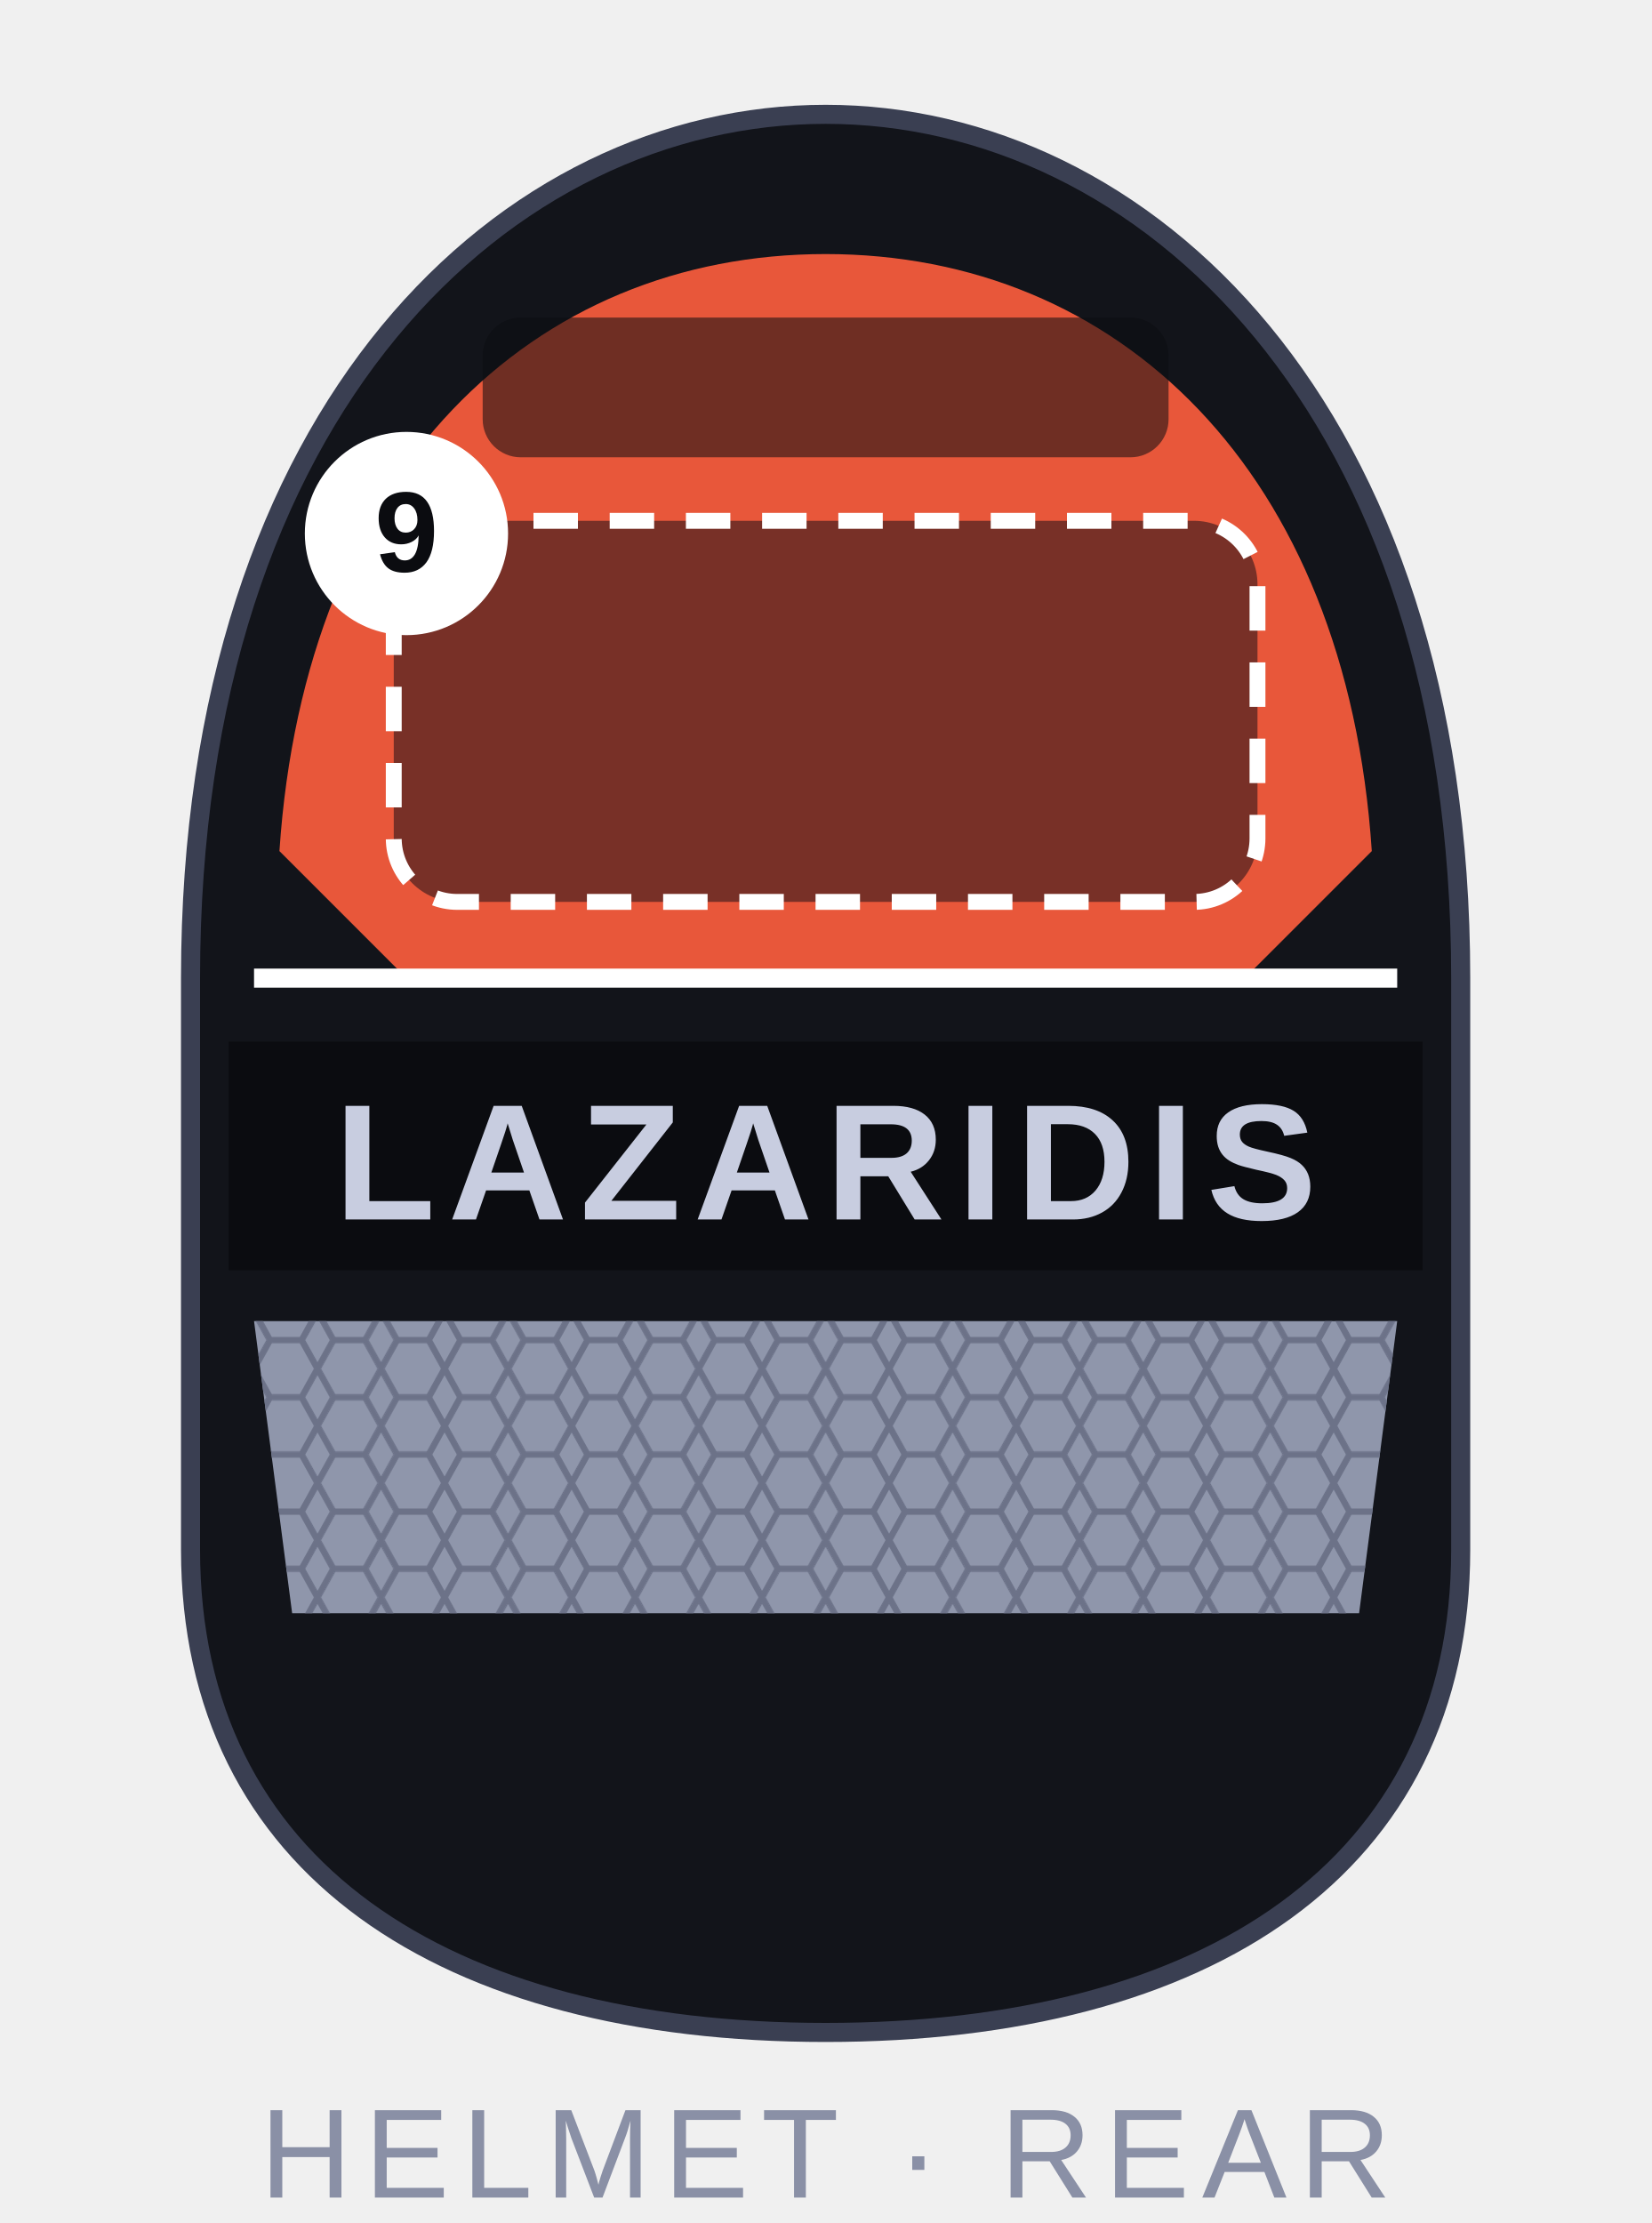
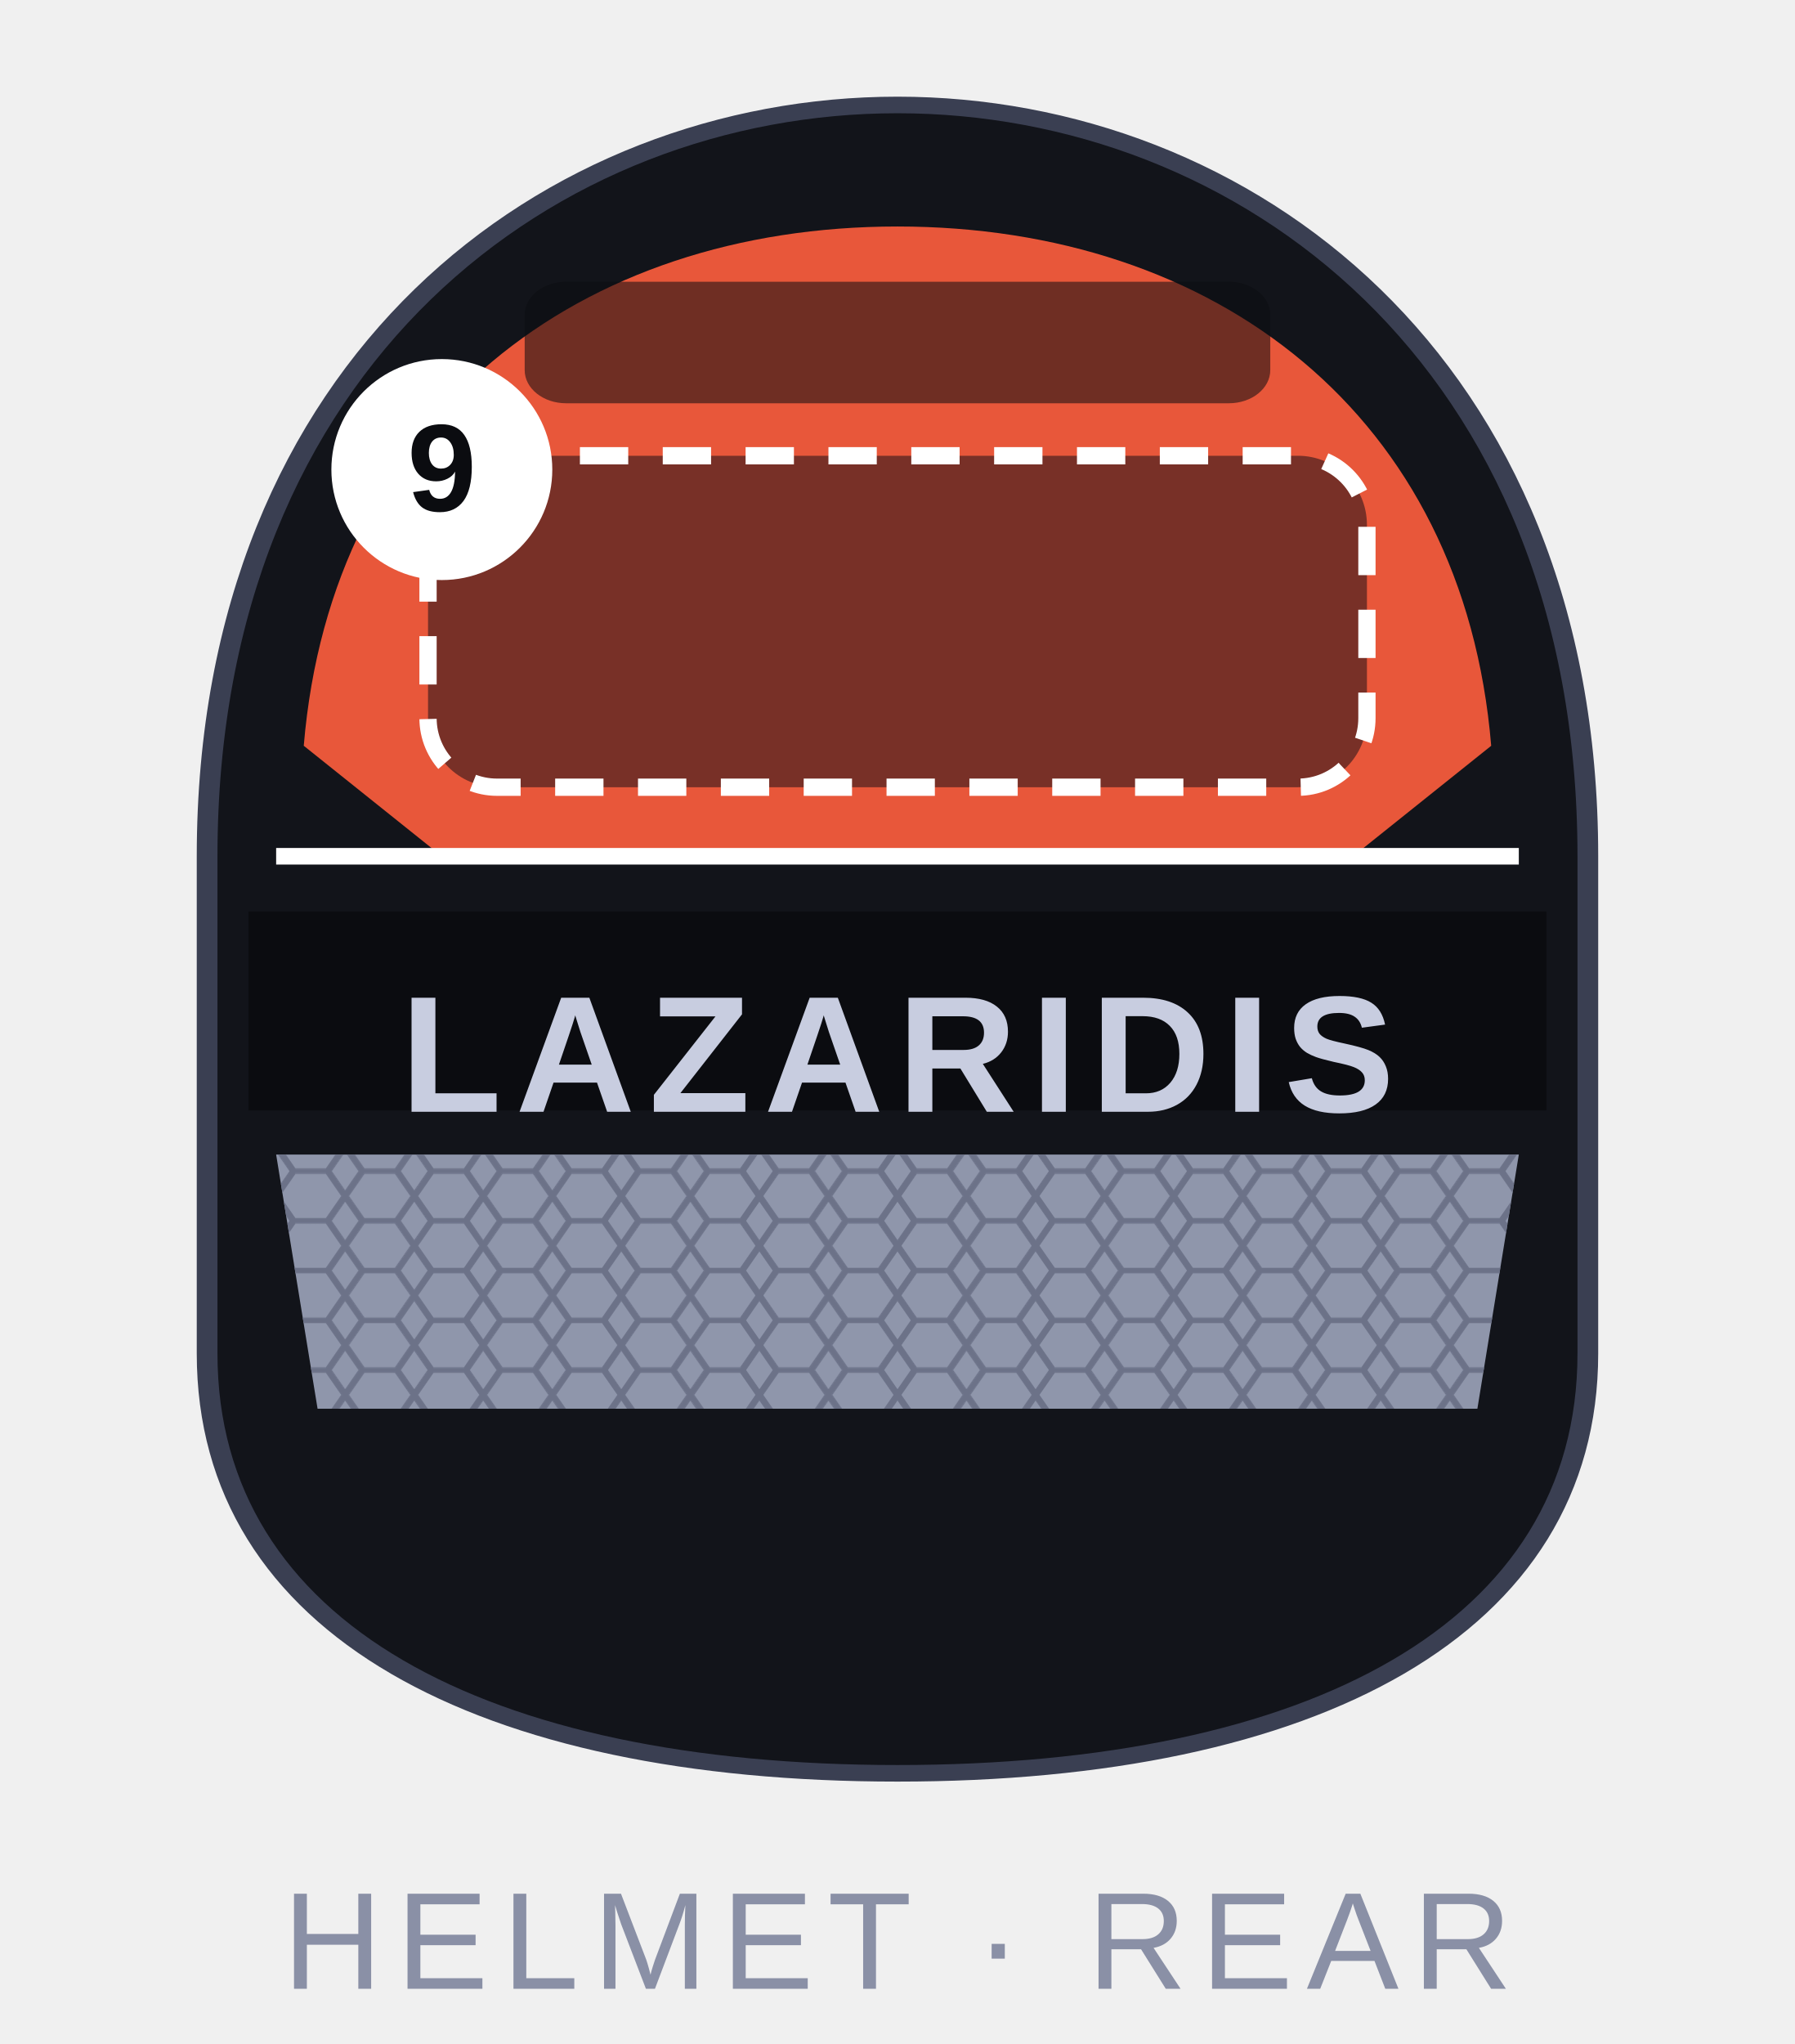
- <svg xmlns="http://www.w3.org/2000/svg" viewBox="0 0 260 350" role="img" aria-label="Helmet rear view: area 9">
+ <svg xmlns="http://www.w3.org/2000/svg" viewBox="0 0 260 296" role="img" aria-label="Helmet rear view: area 9">
  <g transform="translate(0 4)">
    <defs>
      <pattern id="hx" width="10" height="9" patternUnits="userSpaceOnUse">
        <path d="M0 4.5L2.5 0H7.5L10 4.5L7.5 9H2.5Z" fill="none" stroke="#6c7288" stroke-width="1" />
      </pattern>
    </defs>
-     <path d="M30 150C30 60 80 14 130 14C180 14 230 60 230 150L230 240C230 290 190 316 130 316C70 316 30 290 30 240Z" fill="#12141a" stroke="#3a3f52" stroke-width="3" />
-     <path d="M44 130C48 70 84 36 130 36C176 36 212 70 216 130L196 150H64Z" fill="#E8573A" />
-     <path d="M40 150H220" stroke="#fff" stroke-width="3" />
-     <rect x="76" y="46" width="108" height="22" rx="6" fill="#0b0c10" opacity=".55" />
-     <path d="M36 160H224V196H36Z" fill="#0b0c10" />
-     <text x="130" y="188" text-anchor="middle" font-family="Arial" font-weight="900" font-size="26" letter-spacing="2" fill="#c8cde0">LAZARIDIS</text>
-     <path d="M40 204H220L214 250H46Z" fill="#8f96ab" />
-     <path d="M40 204H220L214 250H46Z" fill="url(#hx)" />
+     <g transform="scale(1 .8)">
+       <path d="M30 150C30 60 80 14 130 14C180 14 230 60 230 150L230 240C230 290 190 316 130 316C70 316 30 290 30 240Z" fill="#12141a" stroke="#3a3f52" stroke-width="3" />
+       <path d="M44 130C48 70 84 36 130 36C176 36 212 70 216 130L196 150H64Z" fill="#E8573A" />
+       <path d="M40 150H220" stroke="#fff" stroke-width="3" />
+       <rect x="76" y="46" width="108" height="22" rx="6" fill="#0b0c10" opacity=".55" />
+       <path d="M36 160H224V196H36Z" fill="#0b0c10" />
+       <path d="M40 204H220L214 250H46Z" fill="#8f96ab" />
+       <path d="M40 204H220L214 250H46Z" fill="url(#hx)" />
+     </g>
+     <text x="130" y="157" text-anchor="middle" font-family="Arial" font-weight="900" font-size="24" letter-spacing="2" fill="#c8cde0">LAZARIDIS</text>
    <g>
-       <rect x="62" y="78" width="136" height="60" rx="10" fill="rgba(8,10,20,.5)" stroke="#FFFFFF" stroke-width="2.5" stroke-dasharray="7 5" />
-       <circle cx="64" cy="80" r="16" fill="#FFFFFF" />
-       <text x="64" y="86" text-anchor="middle" font-family="Arial" font-weight="700" font-size="18" fill="#0b0c10">9</text>
+       <rect x="62" y="62" width="136" height="48" rx="10" fill="rgba(8,10,20,.5)" stroke="#FFFFFF" stroke-width="2.5" stroke-dasharray="7 5" />
+       <circle cx="64" cy="64" r="16" fill="#FFFFFF" />
+       <text x="64" y="70" text-anchor="middle" font-family="Arial" font-weight="700" font-size="18" fill="#0b0c10">9</text>
    </g>
  </g>
-   <text x="130" y="346" font-family="Arial" font-size="20" letter-spacing="2" fill="#8a90a6" text-anchor="middle">HELMET · REAR</text>
+   <text x="130" y="288" font-family="Arial" font-size="20" letter-spacing="2" fill="#8a90a6" text-anchor="middle">HELMET · REAR</text>
</svg>
